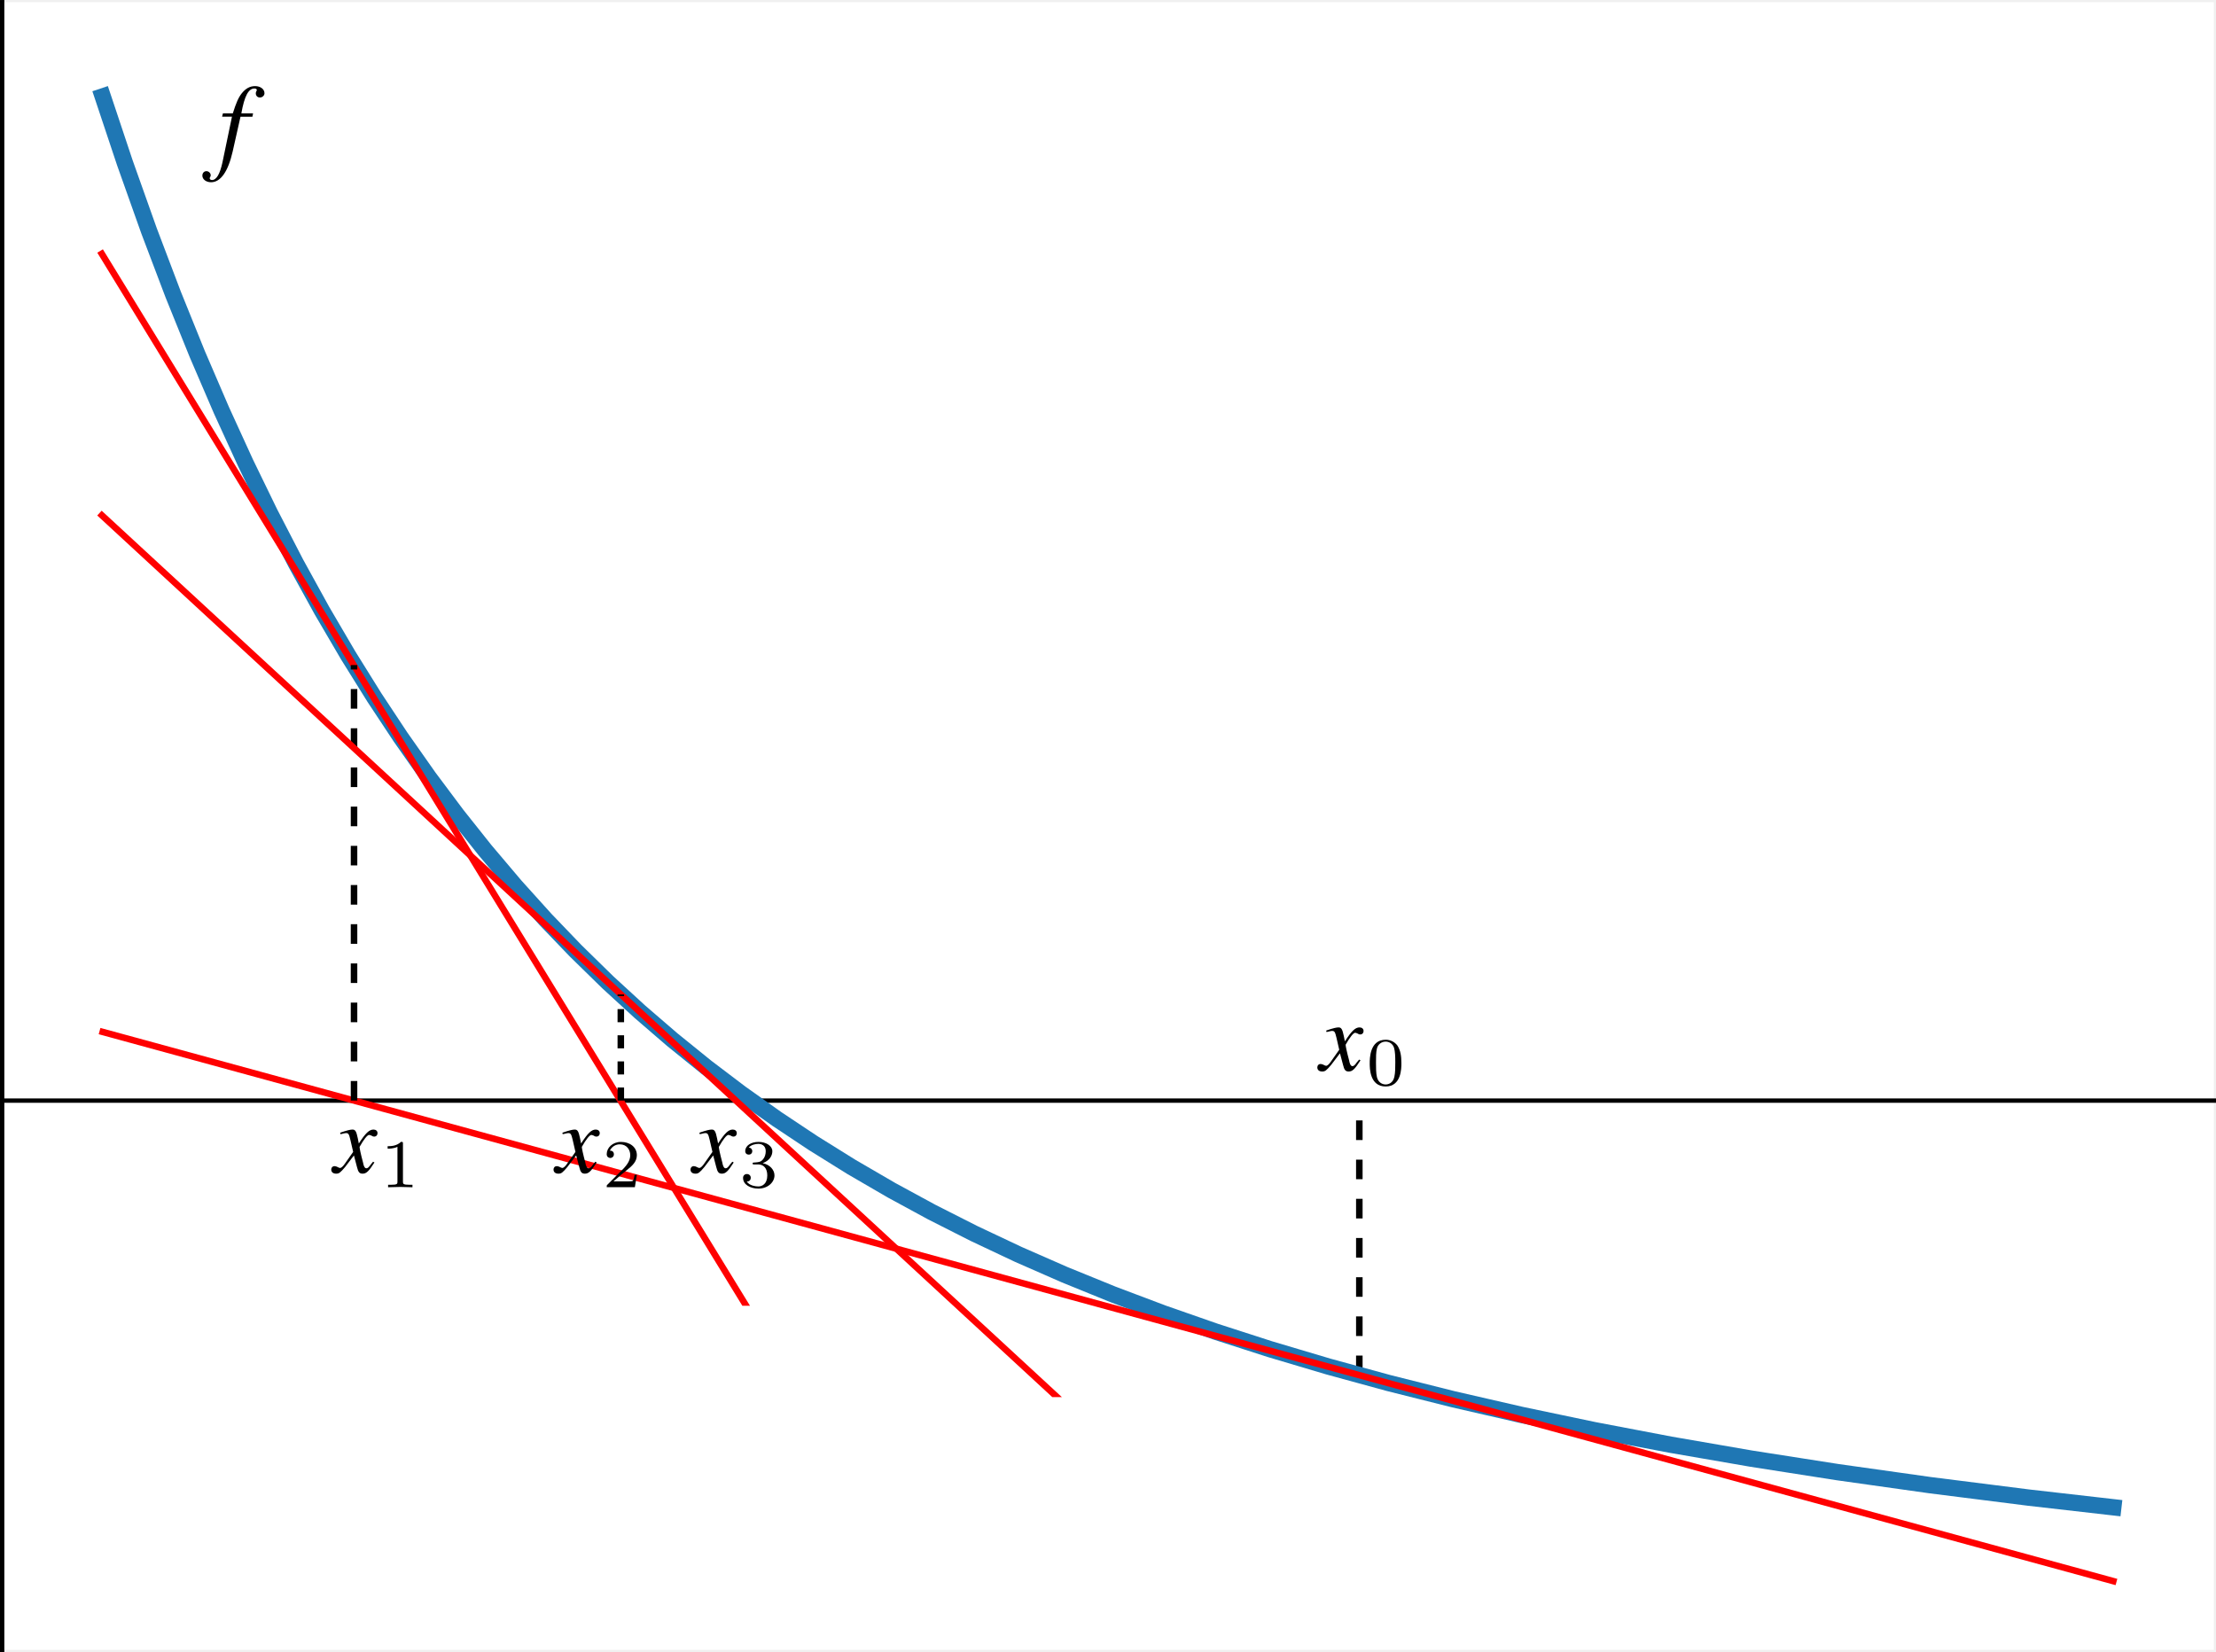
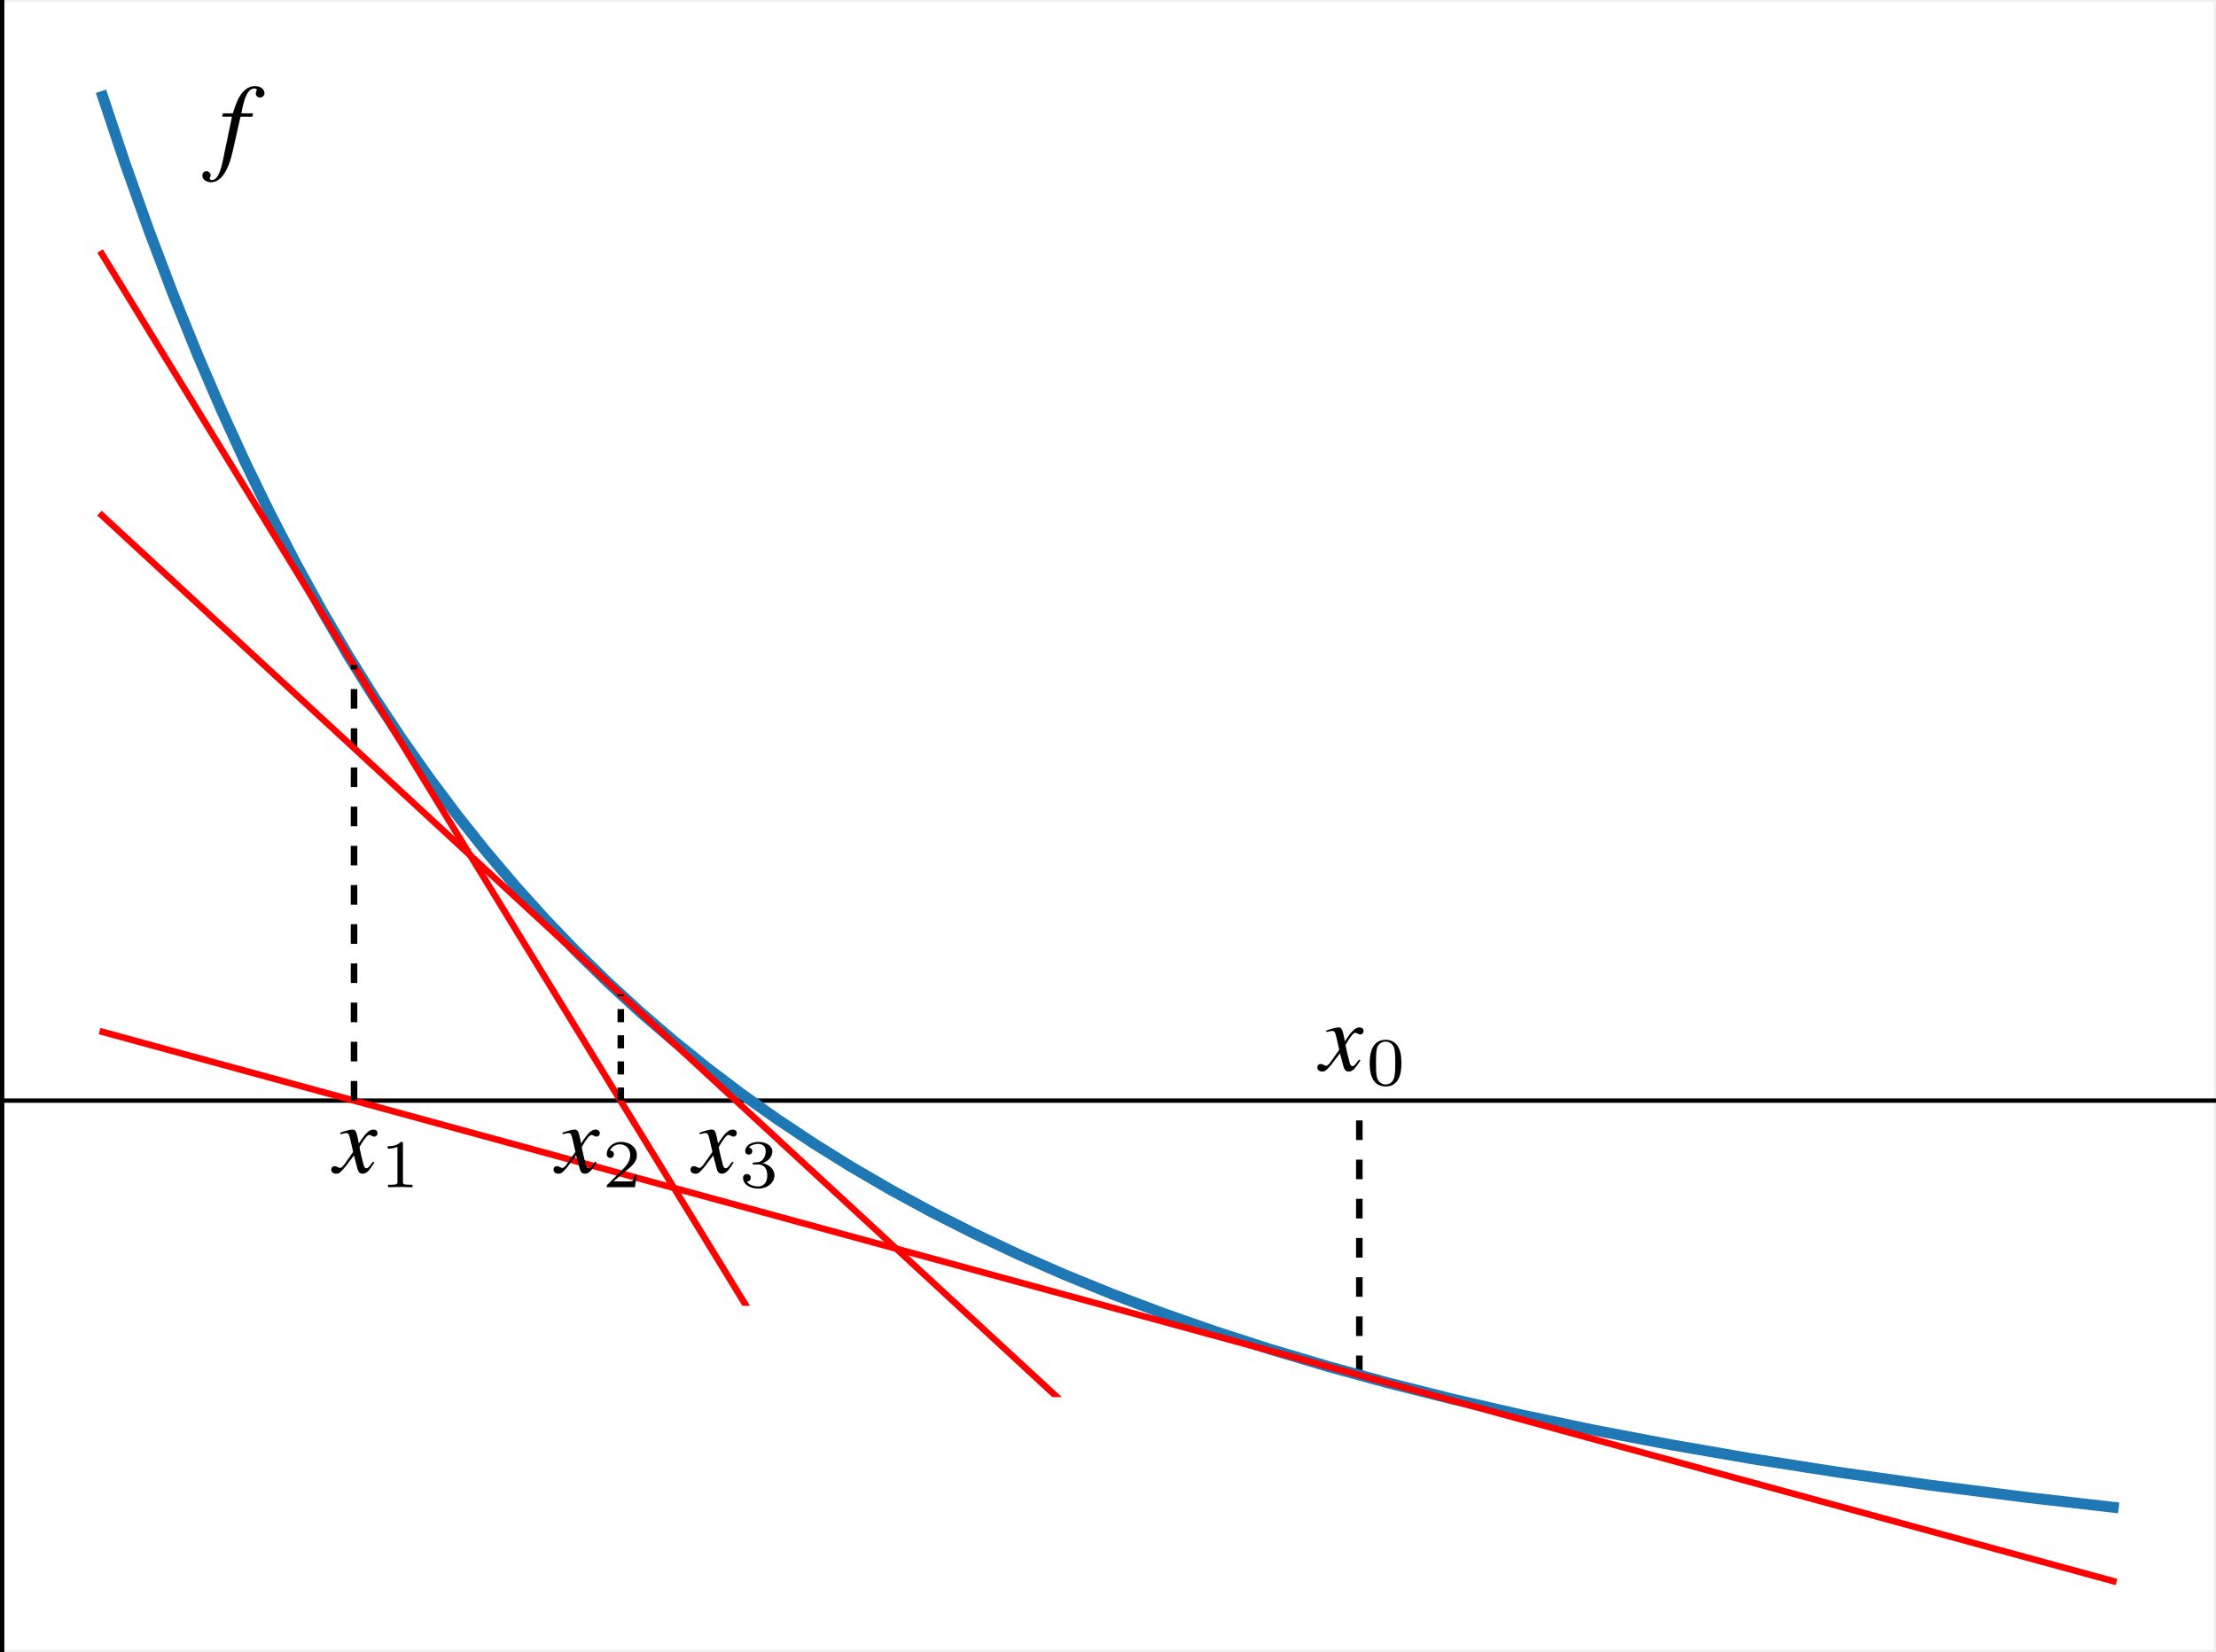
<svg xmlns="http://www.w3.org/2000/svg" viewBox="0 0 71.79 53.526">
  <defs>
    <clipPath id="a">
      <rect width="357.12" height="266.112" x="28.105" y="3.799" />
    </clipPath>
    <style>
            *{stroke-linejoin:round;stroke-linecap:butt}
        </style>
  </defs>
  <g style="display:inline">
    <path d="M61.1 69.394h71.65V16.009H61.1Z" style="fill:#fff;stroke-width:.353" transform="translate(-61.03 -15.938)" />
    <path d="M247.247 225.56v-44.353" clip-path="url(#a)" style="fill:none;stroke:#000;stroke-width:1.055;stroke-miterlimit:4;stroke-dasharray:3.165,3.165;stroke-dashoffset:0" transform="matrix(.20063 0 0 .20061 -5.568 -.692)" />
    <path d="M61.1 69.394V16.009" style="fill:none;stroke:#000;stroke-width:.141;stroke-linecap:square;stroke-linejoin:miter;stroke-miterlimit:4;stroke-dasharray:none" transform="translate(-61.03 -15.938)" />
    <path d="M61.1 51.599h71.65" style="fill:none;stroke:#000;stroke-width:.141;stroke-linecap:square;stroke-linejoin:miter;stroke-miterlimit:4;stroke-dasharray:none" transform="translate(-61.03 -15.938)" />
-     <path d="m44.337 19.018 3.575 10.719 3.9 10.976 3.9 10.286 3.9 9.65 3.9 9.067 3.899 8.525 3.9 8.026 4.224 8.173 4.225 7.673 4.225 7.212 4.225 6.784 4.224 6.39 4.55 6.474 4.55 6.083 4.55 5.721 4.874 5.76 4.875 5.406 4.875 5.08 5.2 5.089 5.199 4.772 5.2 4.482 5.524 4.469 5.525 4.19 5.85 4.157 5.85 3.892 6.174 3.846 6.5 3.78 6.499 3.53 6.825 3.456 7.15 3.374 7.474 3.278 7.8 3.176 8.124 3.065 8.45 2.95 8.774 2.831 9.424 2.804 9.75 2.668 10.399 2.611 11.049 2.538 11.7 2.451 12.348 2.353 13 2.248 13.974 2.185 14.949 2.105 15.924 2.012 13.649 1.559" clip-path="url(#a)" style="display:inline;fill:none;stroke:#1f77b4;stroke-width:2.638;stroke-linecap:square;stroke-miterlimit:4;stroke-dasharray:none" transform="matrix(.20063 0 0 .20061 -5.568 -.692)" />
+     <path d="m44.337 19.018 3.575 10.719 3.9 10.976 3.9 10.286 3.9 9.65 3.9 9.067 3.899 8.525 3.9 8.026 4.224 8.173 4.225 7.673 4.225 7.212 4.225 6.784 4.224 6.39 4.55 6.474 4.55 6.083 4.55 5.721 4.874 5.76 4.875 5.406 4.875 5.08 5.2 5.089 5.199 4.772 5.2 4.482 5.524 4.469 5.525 4.19 5.85 4.157 5.85 3.892 6.174 3.846 6.5 3.78 6.499 3.53 6.825 3.456 7.15 3.374 7.474 3.278 7.8 3.176 8.124 3.065 8.45 2.95 8.774 2.831 9.424 2.804 9.75 2.668 10.399 2.611 11.049 2.538 11.7 2.451 12.348 2.353 13 2.248 13.974 2.185 14.949 2.105 15.924 2.012 13.649 1.559" clip-path="url(#a)" style="display:inline;fill:none;stroke:#1f77b4;stroke-width:1.758;stroke-linecap:square;stroke-miterlimit:4;stroke-dasharray:none" transform="matrix(.20063 0 0 .20061 -5.568 -.692)" />
    <path d="M8.568 3.02c0-.132-.132-.23-.303-.23s-.303.076-.43.23c-.11.138-.182.304-.292.651h-.32l-.028.11h.32L7.207 5.26c-.083.38-.193.573-.342.573-.044 0-.072-.028-.072-.06 0-.012.006-.017.017-.04a.1.1 0 0 0 .016-.054c0-.072-.066-.133-.138-.133-.077 0-.132.06-.132.144 0 .12.121.215.281.215.309 0 .551-.342.7-.993l.254-1.13h.386l.022-.11h-.38c.099-.557.23-.805.424-.805.05 0 .077.022.077.05 0 0 0 .016-.011.033a.12.12 0 0 0-.022.072c0 .082.055.137.132.137s.149-.06.149-.137m0 0" />
    <path d="m44.075 34.356-.045-.025c-.025.035-.04.05-.07.084-.069.1-.104.13-.148.13-.04 0-.07-.04-.094-.13q-.009-.043-.01-.05c-.08-.297-.115-.47-.115-.515.14-.248.254-.387.308-.387.02 0 .05.01.08.025.034.024.059.03.084.03.064 0 .109-.045.109-.115s-.055-.114-.13-.114c-.138 0-.257.114-.475.452l-.035-.174c-.045-.218-.08-.278-.169-.278-.07 0-.173.025-.367.09l-.035.014.01.045.055-.01q.089-.024.124-.025c.08 0 .1.03.144.219l.09.391-.259.368c-.064.099-.129.153-.164.153a.2.2 0 0 1-.079-.03.24.24 0 0 0-.104-.03c-.06 0-.104.045-.104.11 0 .084.06.134.158.134.095 0 .134-.03.293-.218l.283-.372.1.377c.039.163.079.213.183.213.119 0 .198-.075.382-.362m0 0" />
    <path d="M45.4 34.453c0-.243-.03-.422-.128-.575a.47.47 0 0 0-.382-.189c-.516 0-.516.605-.516.764s0 .75.516.75c.51 0 .51-.591.51-.75m-.51.685c-.105 0-.238-.06-.283-.238-.03-.13-.03-.313-.03-.477s0-.332.03-.451a.29.29 0 0 1 .283-.223c.119 0 .233.074.272.203.035.119.04.278.04.471 0 .164 0 .328-.03.467-.044.203-.193.248-.282.248m0 0" />
  </g>
-   <g style="display:inline" data-line-number="1">
+   <g data-line-number="1" style="display:inline">
    <path d="m44.337 170.12 324.655 88.703" clip-path="url(#a)" style="display:inline;fill:none;stroke:red;stroke-width:1.055;stroke-linecap:square;stroke-miterlimit:4;stroke-dasharray:none" transform="matrix(.20063 0 0 .20061 -5.568 -.692)" />
    <path d="m12.13 37.666-.044-.025c-.025.034-.04.05-.07.084-.07.1-.104.129-.149.129-.04 0-.07-.04-.094-.129l-.01-.05c-.08-.297-.114-.47-.114-.515.139-.249.253-.387.308-.387.02 0 .05.01.079.024.035.025.06.03.084.03.065 0 .11-.045.11-.114 0-.07-.055-.114-.13-.114-.138 0-.257.114-.476.451l-.034-.173c-.045-.219-.08-.278-.17-.278-.069 0-.173.025-.366.09l-.035.014.01.045.055-.01q.088-.024.124-.025c.079 0 .099.03.143.218l.09.392-.258.367c-.065.1-.13.154-.164.154a.2.2 0 0 1-.08-.03.24.24 0 0 0-.104-.03c-.059 0-.104.045-.104.11 0 .084.06.134.16.134.093 0 .133-.03.292-.219l.283-.372.099.377c.04.164.08.214.183.214.12 0 .199-.075.382-.362m0 0" />
    <path d="M13.054 37.058c0-.06 0-.06-.064-.06-.144.14-.342.14-.432.14v.08c.05 0 .199 0 .318-.06v1.126c0 .074 0 .104-.218.104h-.085v.08c.04 0 .313-.01.392-.01.07 0 .347.01.397.01v-.08h-.084c-.224 0-.224-.03-.224-.104zm0 0" />
  </g>
-   <g style="display:inline" data-line-number="2">
+   <g data-line-number="2" style="display:inline">
    <path d="m44.337 44.59 142.191 232.2" clip-path="url(#a)" style="display:inline;fill:none;stroke:red;stroke-width:1.399;stroke-linecap:square;stroke-miterlimit:4;stroke-dasharray:none" transform="matrix(.15129 0 0 .15127 -3.41 1.478)" />
    <path d="M84.92 181.207v-70.346" clip-path="url(#a)" style="display:inline;fill:none;stroke:#000;stroke-width:1.055;stroke-miterlimit:4;stroke-dasharray:3.165,3.165;stroke-dashoffset:0" transform="matrix(.20063 0 0 .20061 -5.568 -.692)" />
    <path d="m19.33 37.666-.044-.025c-.025.034-.04.05-.07.084-.069.1-.104.129-.148.129-.04 0-.07-.04-.094-.129l-.01-.05c-.08-.297-.115-.47-.115-.515.14-.249.254-.387.308-.387.02 0 .05.01.08.024.034.025.059.03.084.03.064 0 .109-.045.109-.114 0-.07-.055-.114-.13-.114-.138 0-.257.114-.475.451l-.035-.173c-.045-.219-.08-.278-.169-.278-.07 0-.173.025-.367.09l-.035.014.01.045.055-.01q.089-.024.124-.025c.08 0 .1.03.144.218l.09.392-.259.367c-.064.1-.129.154-.164.154a.2.2 0 0 1-.079-.03.24.24 0 0 0-.104-.03c-.06 0-.104.045-.104.11 0 .084.06.134.158.134.095 0 .134-.03.293-.219l.283-.372.1.377c.039.164.079.214.183.214.119 0 .198-.075.382-.362m0 0" />
    <path d="M20.632 38.065h-.075c-.005.05-.03.179-.06.199-.014.015-.183.015-.217.015h-.407c.233-.204.312-.268.441-.372.164-.13.318-.268.318-.477 0-.267-.233-.431-.516-.431-.273 0-.461.193-.461.397 0 .109.094.124.119.124.05 0 .114-.04.114-.12 0-.039-.015-.118-.13-.118a.35.35 0 0 1 .323-.204c.223 0 .337.174.337.352 0 .194-.138.343-.208.422l-.53.531c-.025.02-.025.025-.025.084h.912zm0 0" />
  </g>
-   <g style="display:inline" data-line-number="3">
+   <g data-line-number="3" style="display:inline">
    <path d="M44.337 86.816 250.074 276.79" clip-path="url(#a)" style="display:inline;fill:none;stroke:red;stroke-width:1.356;stroke-linecap:square;stroke-miterlimit:4;stroke-dasharray:none" transform="matrix(.15607 0 0 .15605 -3.62 3.149)" />
    <path d="M127.997 181.207v-17.141" clip-path="url(#a)" style="display:inline;fill:none;stroke:#000;stroke-width:1.055;stroke-miterlimit:4;stroke-dasharray:2.11,2.11;stroke-dashoffset:0" transform="matrix(.20063 0 0 .20061 -5.568 -.692)" />
    <path d="m23.77 37.666-.045-.025c-.025.034-.04.05-.07.084-.07.1-.104.129-.149.129-.04 0-.07-.04-.094-.129l-.01-.05c-.08-.297-.114-.47-.114-.515.139-.249.253-.387.308-.387.02 0 .05.01.079.024.035.025.06.03.084.03.065 0 .11-.045.11-.114 0-.07-.055-.114-.13-.114-.138 0-.257.114-.476.451l-.034-.173c-.045-.219-.08-.278-.17-.278-.069 0-.173.025-.366.09l-.035.014.01.045.055-.01q.088-.024.124-.025c.079 0 .099.03.143.218l.09.392-.258.367c-.065.1-.13.154-.164.154a.2.2 0 0 1-.08-.03.24.24 0 0 0-.104-.03c-.059 0-.104.045-.104.11 0 .084.06.134.16.134.093 0 .133-.03.292-.219l.283-.372.099.377c.04.164.08.214.183.214.12 0 .199-.075.382-.362m0 0" />
    <path d="M24.56 37.728c.173 0 .297.12.297.357 0 .273-.164.357-.288.357-.089 0-.287-.024-.377-.158.105 0 .13-.075.13-.124 0-.07-.055-.12-.125-.12a.12.12 0 0 0-.124.13c0 .208.228.342.496.342.308 0 .521-.208.521-.427 0-.173-.139-.347-.382-.397.228-.084.313-.248.313-.387 0-.173-.199-.302-.447-.302-.243 0-.431.119-.431.298 0 .074.05.114.114.114.07 0 .114-.05.114-.11 0-.064-.045-.114-.114-.119.08-.094.228-.119.312-.119.1 0 .238.05.238.238 0 .095-.03.199-.089.263-.07.085-.134.09-.243.1-.054.005-.06.005-.07.005-.004 0-.024.005-.024.03 0 .03.02.03.06.03zm0 0" />
  </g>
</svg>
